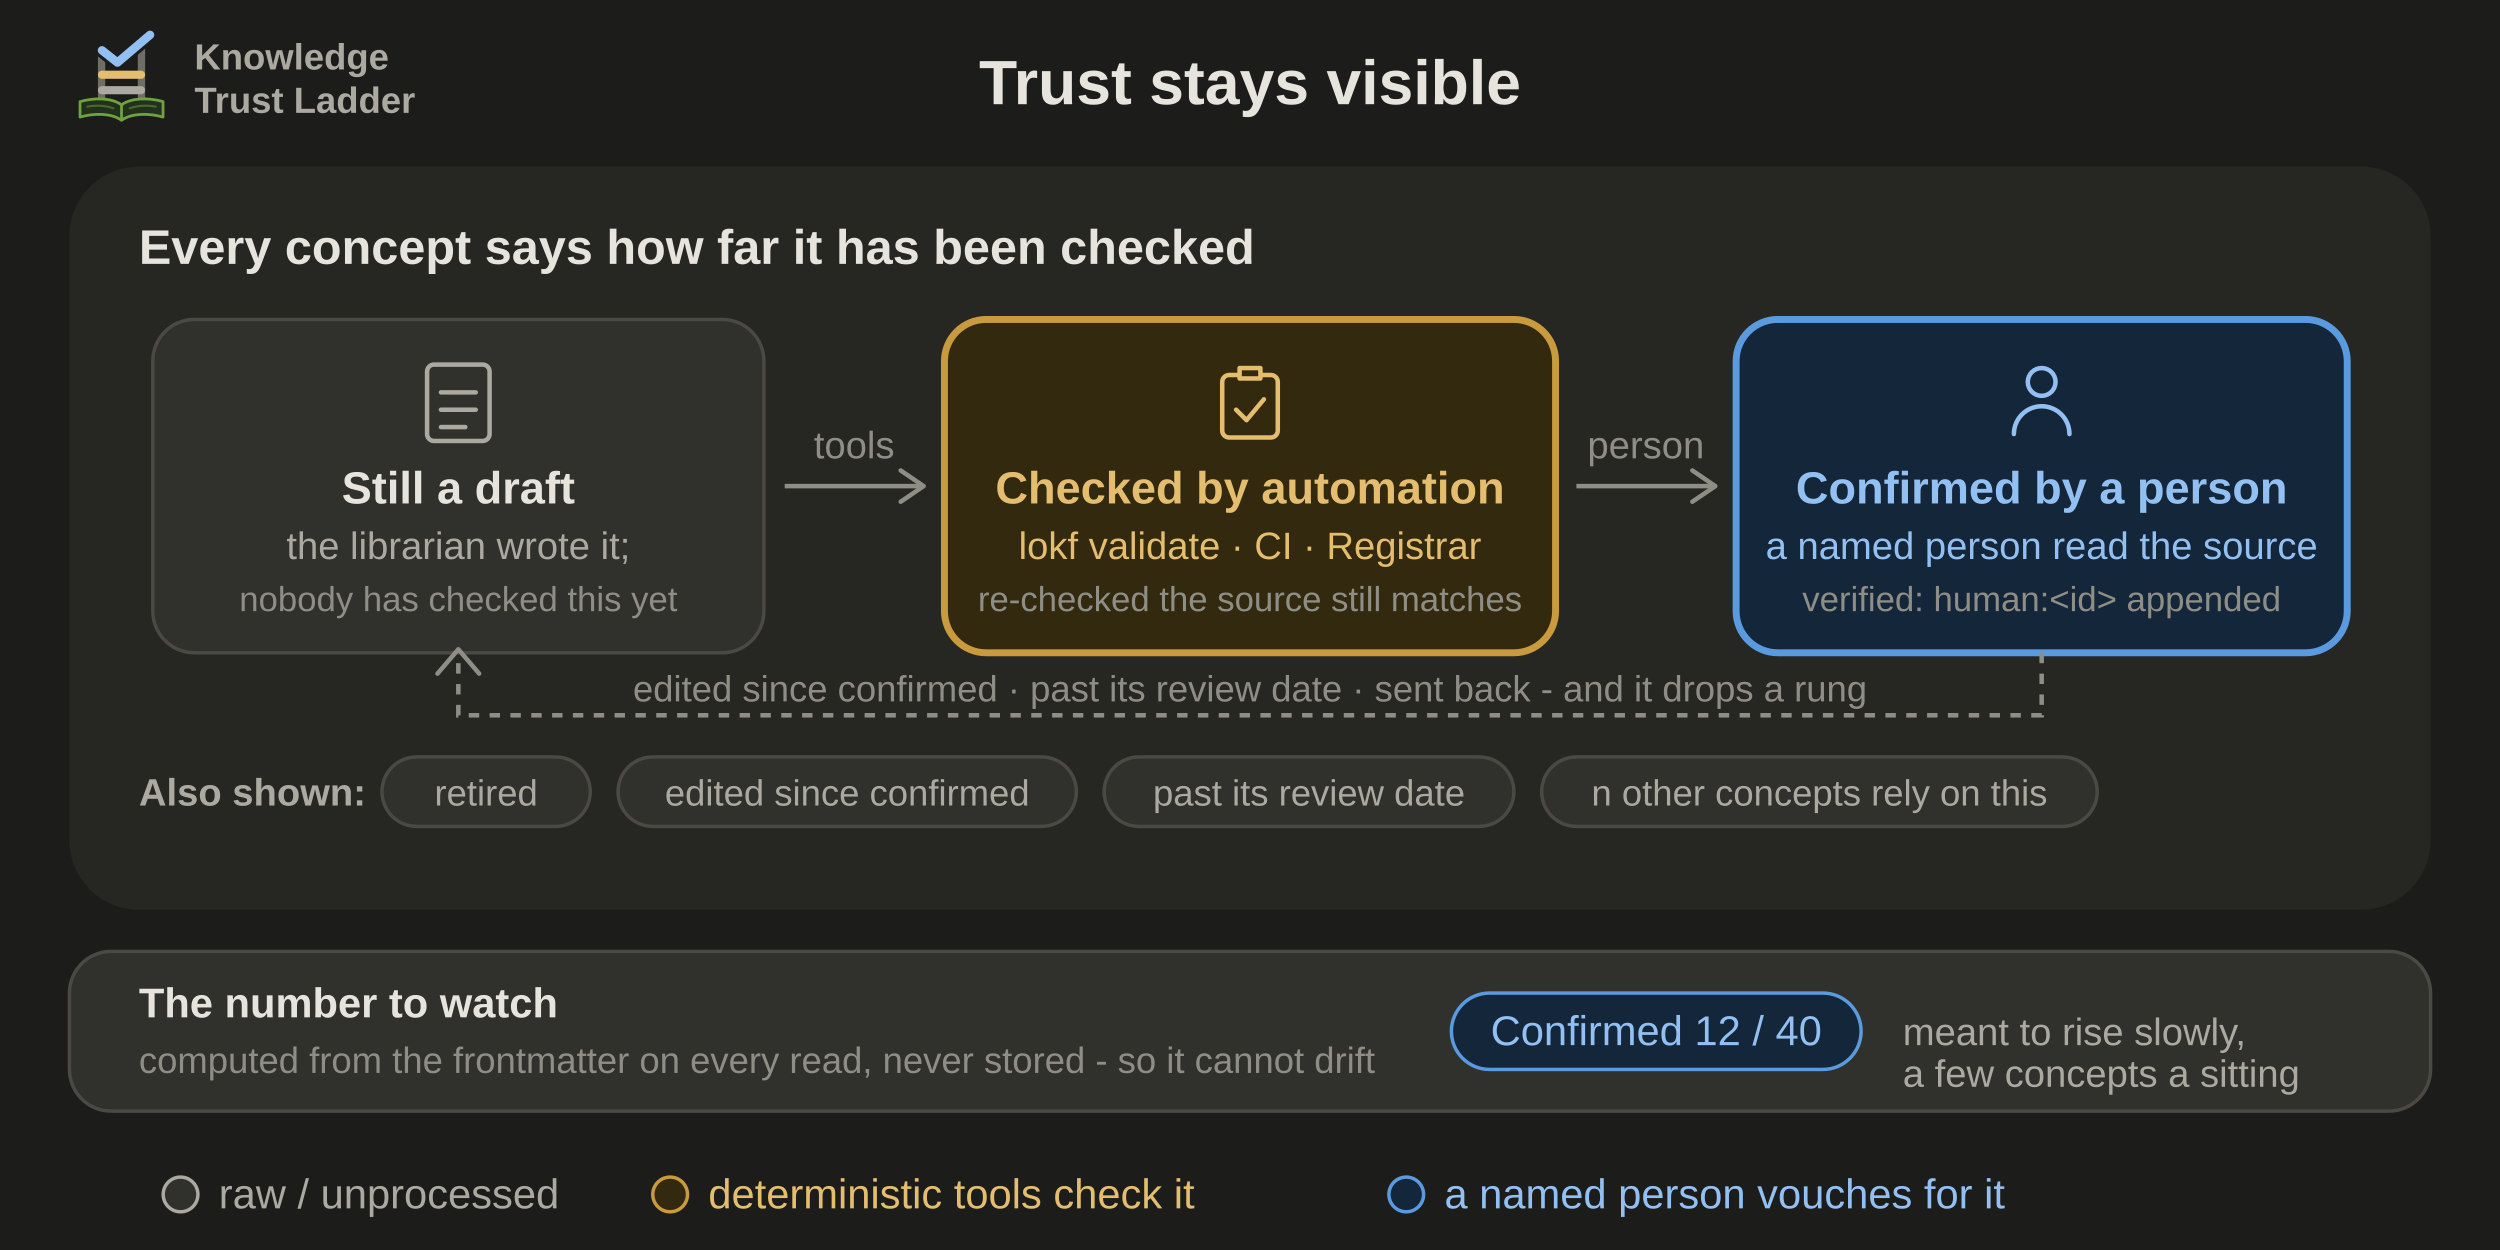
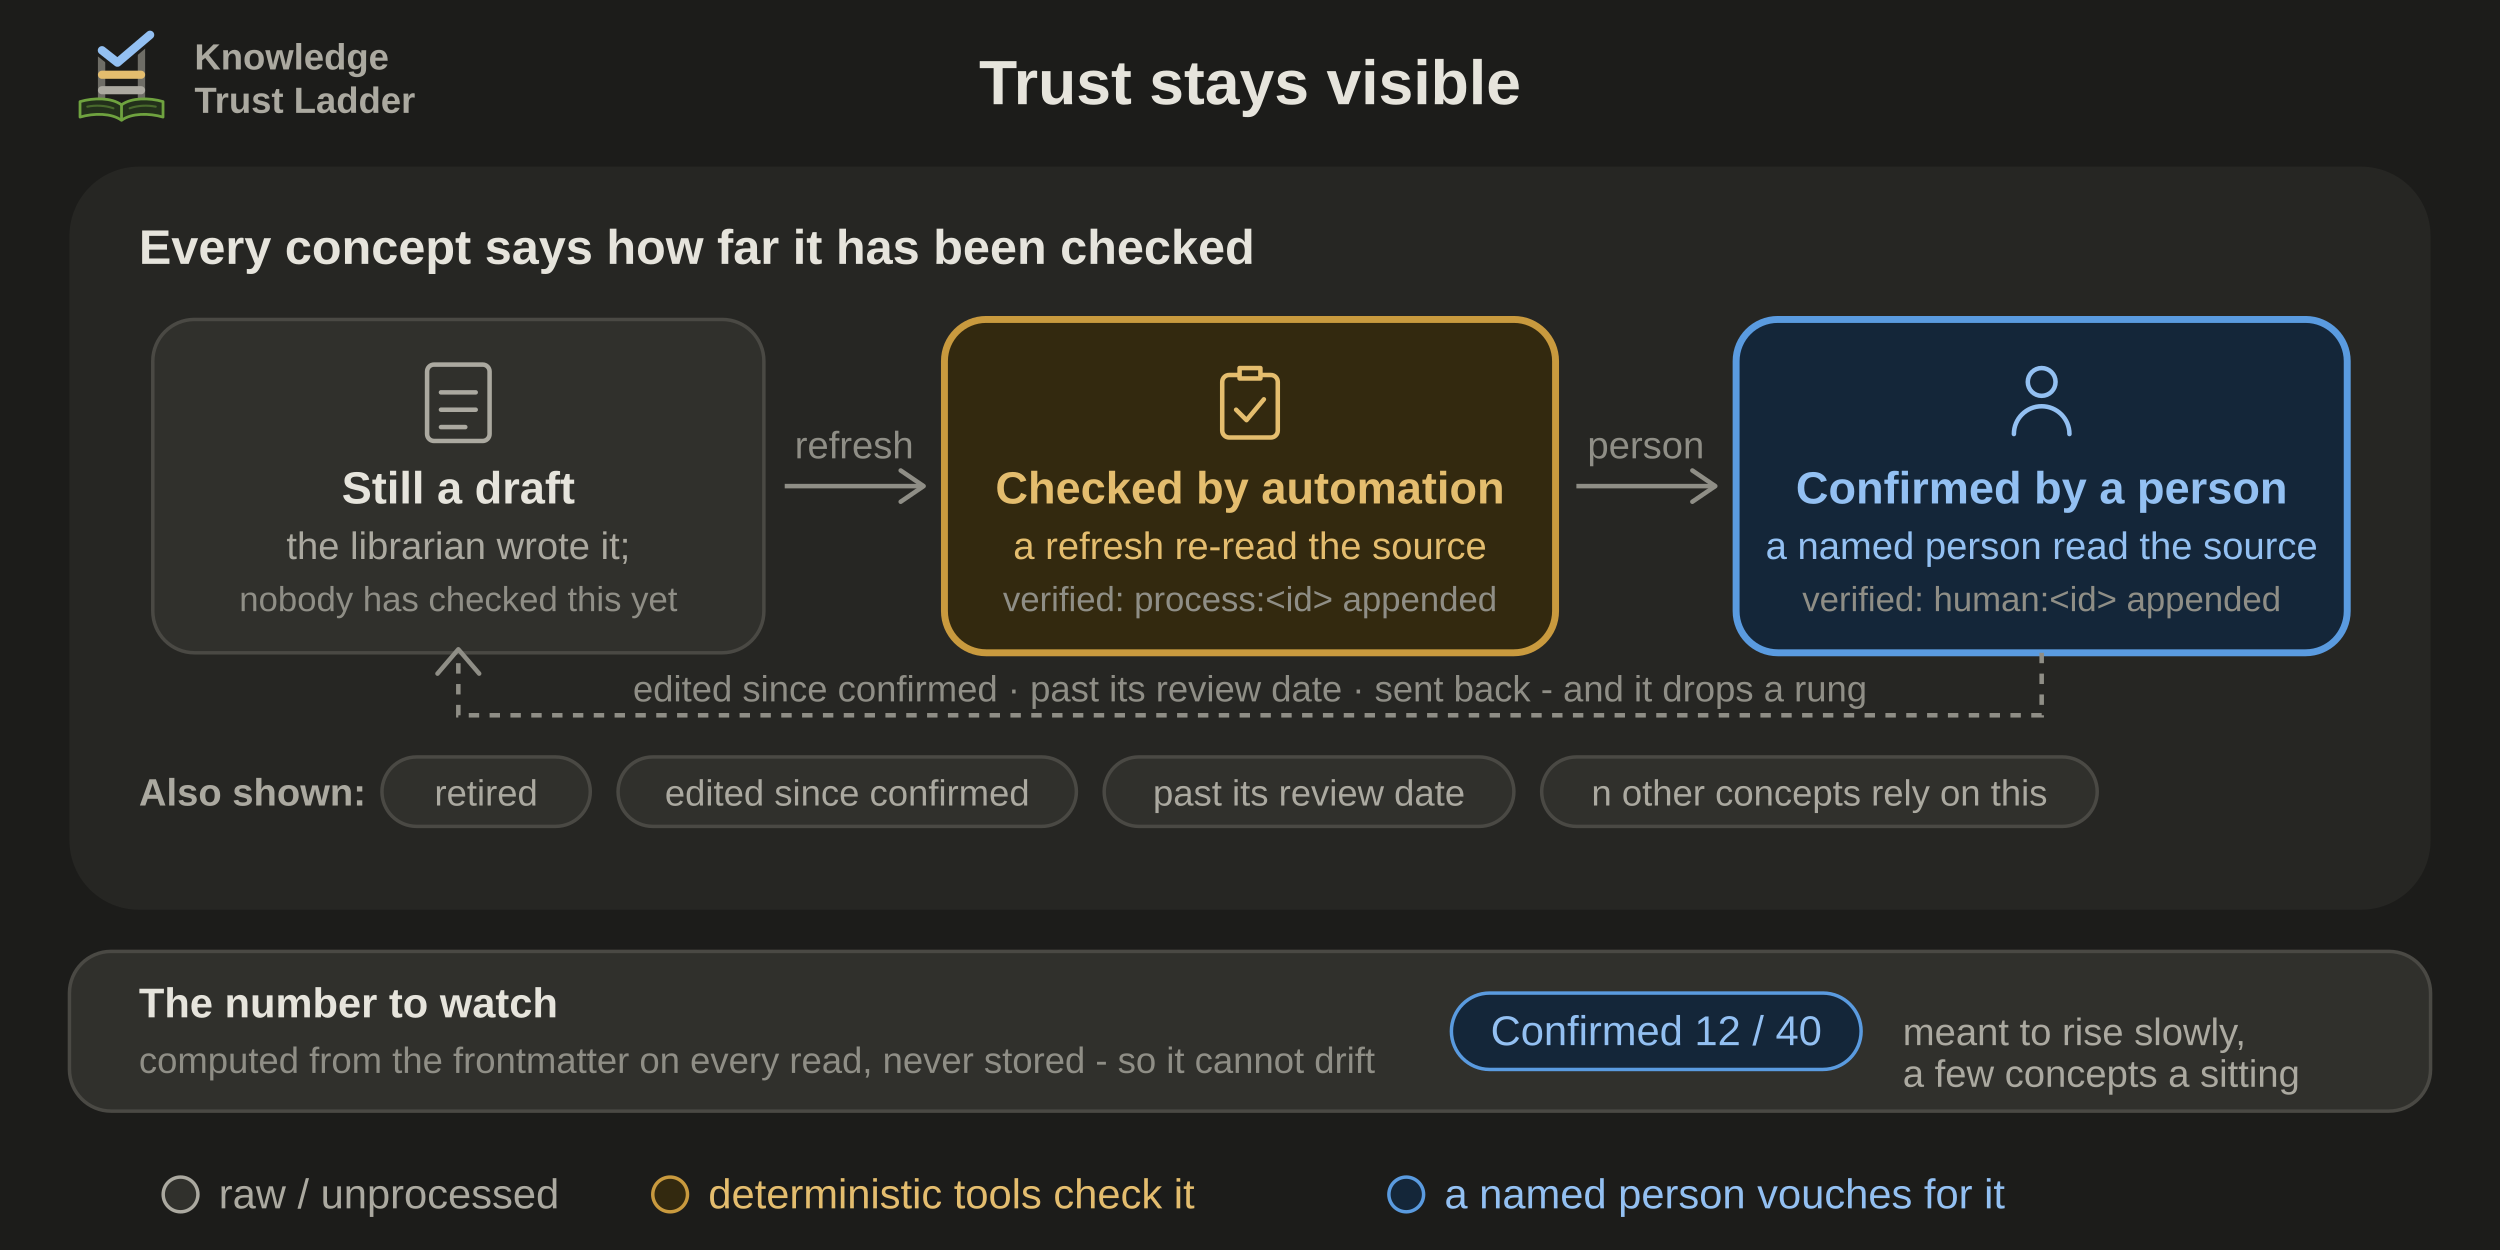
<svg xmlns="http://www.w3.org/2000/svg" width="720" height="360" viewBox="0 0 720 360" role="img" aria-labelledby="t d">
  <rect width="720" height="360" fill="#1C1C1A" />
  <g transform="translate(20,7) scale(0.46875)">
    <rect x="17.5" y="12" width="4.5" height="38" rx="2.25" fill="#6E6D66" />
    <rect x="42" y="12" width="4.5" height="38" rx="2.25" fill="#6E6D66" />
    <rect x="17.5" y="38" width="29" height="5" rx="2.5" fill="#ABA9A0" />
    <rect x="17.5" y="28.5" width="29" height="5" rx="2.5" fill="#E4BD6E" />
    <path d="M20 16 L29.5 23.5 L49.5 6.5" fill="none" stroke="#1C1C1A" stroke-width="9" stroke-linecap="round" stroke-linejoin="round" />
    <path d="M20 16 L29.5 23.5 L49.5 6.5" fill="none" stroke="#93C0F2" stroke-width="5.2" stroke-linecap="round" stroke-linejoin="round" />
    <path d="M32 49.5 C26 45 15 45 6.5 47.5 v9.5 C15 54.5 26 54.5 32 59 C38 54.5 49 54.5 57.5 57 v-9.5 C49 45 38 45 32 49.5 z" fill="#23301B" stroke="#6FA33F" stroke-width="1.7" stroke-linejoin="round" />
    <line x1="32" y1="49.5" x2="32" y2="59" stroke="#6FA33F" stroke-width="1.7" />
    <path d="M11 50.6 C16 49.6 22 49.8 27 51.6 M37 51.6 C42 49.8 48 49.6 53 50.6" fill="none" stroke="#6FA33F" stroke-opacity=".5" stroke-width="1.3" stroke-linecap="round" />
  </g>
  <text x="56" y="20" font-family="Arial, sans-serif" font-size="10.5" font-weight="700" fill="#ABA9A0">Knowledge</text>
  <text x="56" y="32.5" font-family="Arial, sans-serif" font-size="10.5" font-weight="700" fill="#ABA9A0">Trust Ladder</text>
  <text x="360.0" y="30" text-anchor="middle" font-family="Arial, sans-serif" font-size="18" font-weight="700" fill="#E6E4DC">Trust stays visible</text>
  <rect x="20" y="48" width="680" height="214" rx="20" fill="#262623" />
  <text x="40" y="76" font-family="Arial, sans-serif" font-size="14" font-weight="700" fill="#E6E4DC">Every concept says how far it has been checked</text>
  <rect x="44" y="92" width="176" height="96" rx="12" fill="#30302C" stroke="#4A4944" stroke-width="1" />
  <g transform="translate(132,116)" stroke="#ABA9A0" stroke-width="1.3" fill="none" stroke-linecap="round" stroke-linejoin="round">
    <rect x="-9" y="-11" width="18" height="22" rx="2" />
    <line x1="-5" y1="-3" x2="5" y2="-3" />
    <line x1="-5" y1="2" x2="5" y2="2" />
    <line x1="-5" y1="7" x2="2" y2="7" />
  </g>
  <text x="132" y="145" text-anchor="middle" font-family="Arial, sans-serif" font-size="13" font-weight="700" fill="#E6E4DC">Still a draft</text>
  <text x="132" y="161" text-anchor="middle" font-family="Arial, sans-serif" font-size="11" fill="#ABA9A0">the librarian wrote it;</text>
  <text x="132" y="176" text-anchor="middle" font-family="Arial, sans-serif" font-size="10" fill="#8F8E86">nobody has checked this yet</text>
  <rect x="272" y="92" width="176" height="96" rx="12" fill="#33290F" stroke="#C99A3E" stroke-width="2" />
  <g transform="translate(360,116)" stroke="#E4BD6E" stroke-width="1.3" fill="none" stroke-linecap="round" stroke-linejoin="round">
    <rect x="-8" y="-8" width="16" height="18" rx="2" />
    <path d="M-3 -10 h6 v3 h-6 z" fill="#33290F" />
    <path d="M-4 2 l3 3 l5 -6" />
  </g>
  <text x="360" y="145" text-anchor="middle" font-family="Arial, sans-serif" font-size="13" font-weight="700" fill="#E4BD6E">Checked by automation</text>
-   <text x="360" y="161" text-anchor="middle" font-family="Arial, sans-serif" font-size="11" fill="#E4BD6E">lokf validate · CI · Registrar</text>
-   <text x="360" y="176" text-anchor="middle" font-family="Arial, sans-serif" font-size="10" fill="#8F8E86">re-checked the source still matches</text>
+   <text x="360" y="161" text-anchor="middle" font-family="Arial, sans-serif" font-size="11" fill="#E4BD6E">a refresh re-read the source</text>
+   <text x="360" y="176" text-anchor="middle" font-family="Arial, sans-serif" font-size="10" fill="#8F8E86">verified: process:&lt;id&gt; appended</text>
  <rect x="500" y="92" width="176" height="96" rx="12" fill="#142639" stroke="#5A9BE0" stroke-width="2" />
  <g transform="translate(588,116)" stroke="#93C0F2" stroke-width="1.3" fill="none" stroke-linecap="round" stroke-linejoin="round">
    <circle cx="0" cy="-6" r="4" />
    <path d="M-8 9 a8 8 0 0 1 16 0" />
  </g>
  <text x="588" y="145" text-anchor="middle" font-family="Arial, sans-serif" font-size="13" font-weight="700" fill="#93C0F2">Confirmed by a person</text>
  <text x="588" y="161" text-anchor="middle" font-family="Arial, sans-serif" font-size="11" fill="#93C0F2">a named person read the source</text>
  <text x="588" y="176" text-anchor="middle" font-family="Arial, sans-serif" font-size="10" fill="#8F8E86">verified: human:&lt;id&gt; appended</text>
  <line x1="226" y1="140" x2="266" y2="140" stroke="#8F8E86" stroke-width="1.3" />
  <path d="M259.4 144.5 L266 140 L259.4 135.5" fill="none" stroke="#8F8E86" stroke-width="1.3" stroke-linecap="round" stroke-linejoin="round" />
-   <text x="246.0" y="132.0" text-anchor="middle" font-family="Arial, sans-serif" font-size="11" fill="#8F8E86">tools</text>
+   <text x="246.0" y="132.0" text-anchor="middle" font-family="Arial, sans-serif" font-size="11" fill="#8F8E86">refresh</text>
  <line x1="454" y1="140" x2="494" y2="140" stroke="#8F8E86" stroke-width="1.3" />
  <path d="M487.4 144.5 L494 140 L487.4 135.5" fill="none" stroke="#8F8E86" stroke-width="1.3" stroke-linecap="round" stroke-linejoin="round" />
  <text x="474.0" y="132.0" text-anchor="middle" font-family="Arial, sans-serif" font-size="11" fill="#8F8E86">person</text>
  <path d="M588 188 v18 h-456 v-18" fill="none" stroke="#8F8E86" stroke-width="1.3" stroke-dasharray="3 3" />
  <path d="M126 194 L132 187 L138 194" fill="none" stroke="#8F8E86" stroke-width="1.3" stroke-linecap="round" stroke-linejoin="round" />
  <text x="360" y="202" text-anchor="middle" font-family="Arial, sans-serif" font-size="10.5" fill="#8F8E86">edited since confirmed · past its review date · sent back - and it drops a rung</text>
  <text x="40" y="232" font-family="Arial, sans-serif" font-size="11" font-weight="700" fill="#ABA9A0">Also shown:</text>
  <rect x="110" y="218" width="60" height="20" rx="10.0" fill="#30302C" stroke="#4A4944" stroke-width="1" />
  <text x="140.0" y="232.0" text-anchor="middle" font-family="Arial, sans-serif" font-size="10.5" fill="#ABA9A0">retired</text>
  <rect x="178" y="218" width="132" height="20" rx="10.0" fill="#30302C" stroke="#4A4944" stroke-width="1" />
  <text x="244.0" y="232.0" text-anchor="middle" font-family="Arial, sans-serif" font-size="10.5" fill="#ABA9A0">edited since confirmed</text>
  <rect x="318" y="218" width="118" height="20" rx="10.0" fill="#30302C" stroke="#4A4944" stroke-width="1" />
  <text x="377.0" y="232.0" text-anchor="middle" font-family="Arial, sans-serif" font-size="10.5" fill="#ABA9A0">past its review date</text>
  <rect x="444" y="218" width="160" height="20" rx="10.0" fill="#30302C" stroke="#4A4944" stroke-width="1" />
  <text x="524.0" y="232.0" text-anchor="middle" font-family="Arial, sans-serif" font-size="10.5" fill="#ABA9A0">n other concepts rely on this</text>
  <rect x="20" y="274" width="680" height="46" rx="12" fill="#30302C" stroke="#4A4944" stroke-width="1" />
  <text x="40" y="293" font-family="Arial, sans-serif" font-size="12" font-weight="700" fill="#E6E4DC">The number to watch</text>
  <text x="40" y="309" font-family="Arial, sans-serif" font-size="10.5" fill="#8F8E86">computed from the frontmatter on every read, never stored - so it cannot drift</text>
  <rect x="418" y="286" width="118" height="22" rx="11.0" fill="#142639" stroke="#5A9BE0" stroke-width="1" />
  <text x="477.0" y="301.0" text-anchor="middle" font-family="Arial, sans-serif" font-size="12" fill="#93C0F2">Confirmed 12 / 40</text>
  <text x="548" y="301" font-family="Arial, sans-serif" font-size="11" fill="#ABA9A0">meant to rise slowly,</text>
  <text x="548" y="313" font-family="Arial, sans-serif" font-size="11" fill="#ABA9A0">a few concepts a sitting</text>
  <circle cx="52" cy="344" r="5" fill="#30302C" stroke="#ABA9A0" stroke-width="1" />
  <text x="63" y="348" font-family="Arial, sans-serif" font-size="12" fill="#ABA9A0">raw / unprocessed</text>
  <circle cx="193" cy="344" r="5" fill="#33290F" stroke="#C99A3E" stroke-width="1" />
  <text x="204" y="348" font-family="Arial, sans-serif" font-size="12" fill="#E4BD6E">deterministic tools check it</text>
  <circle cx="405" cy="344" r="5" fill="#142639" stroke="#5A9BE0" stroke-width="1" />
  <text x="416" y="348" font-family="Arial, sans-serif" font-size="12" fill="#93C0F2">a named person vouches for it</text>
</svg>
